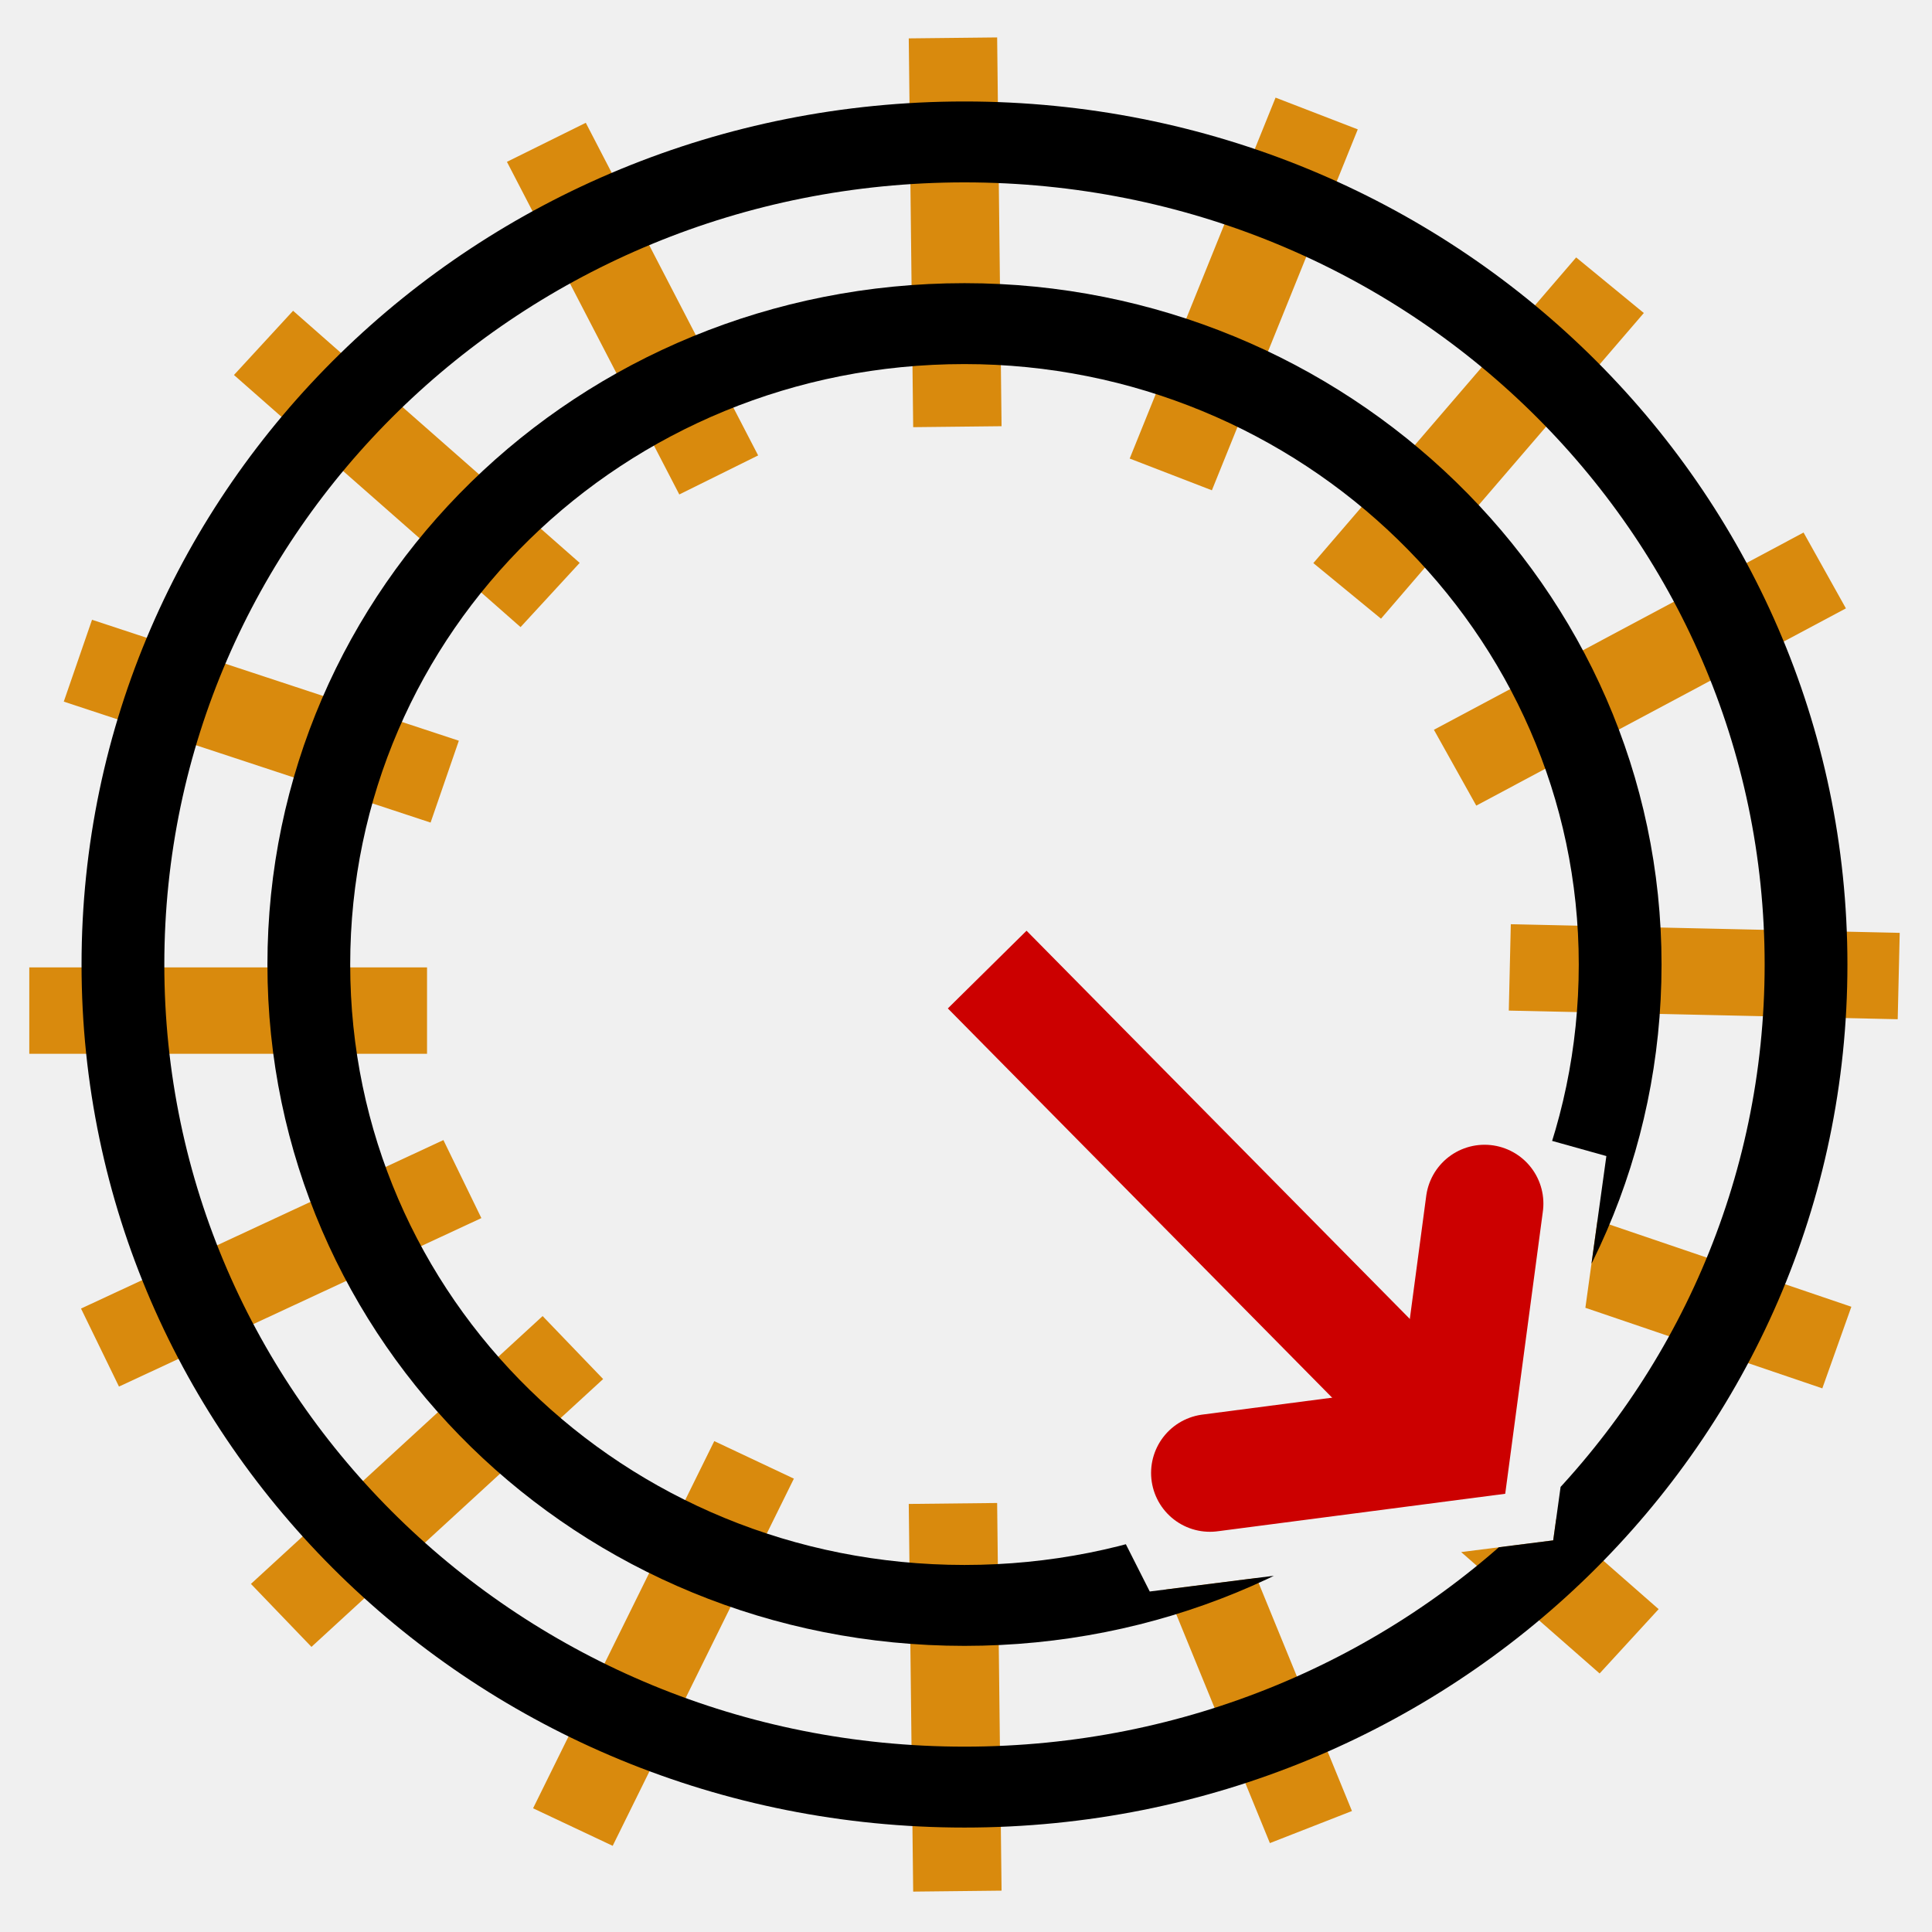
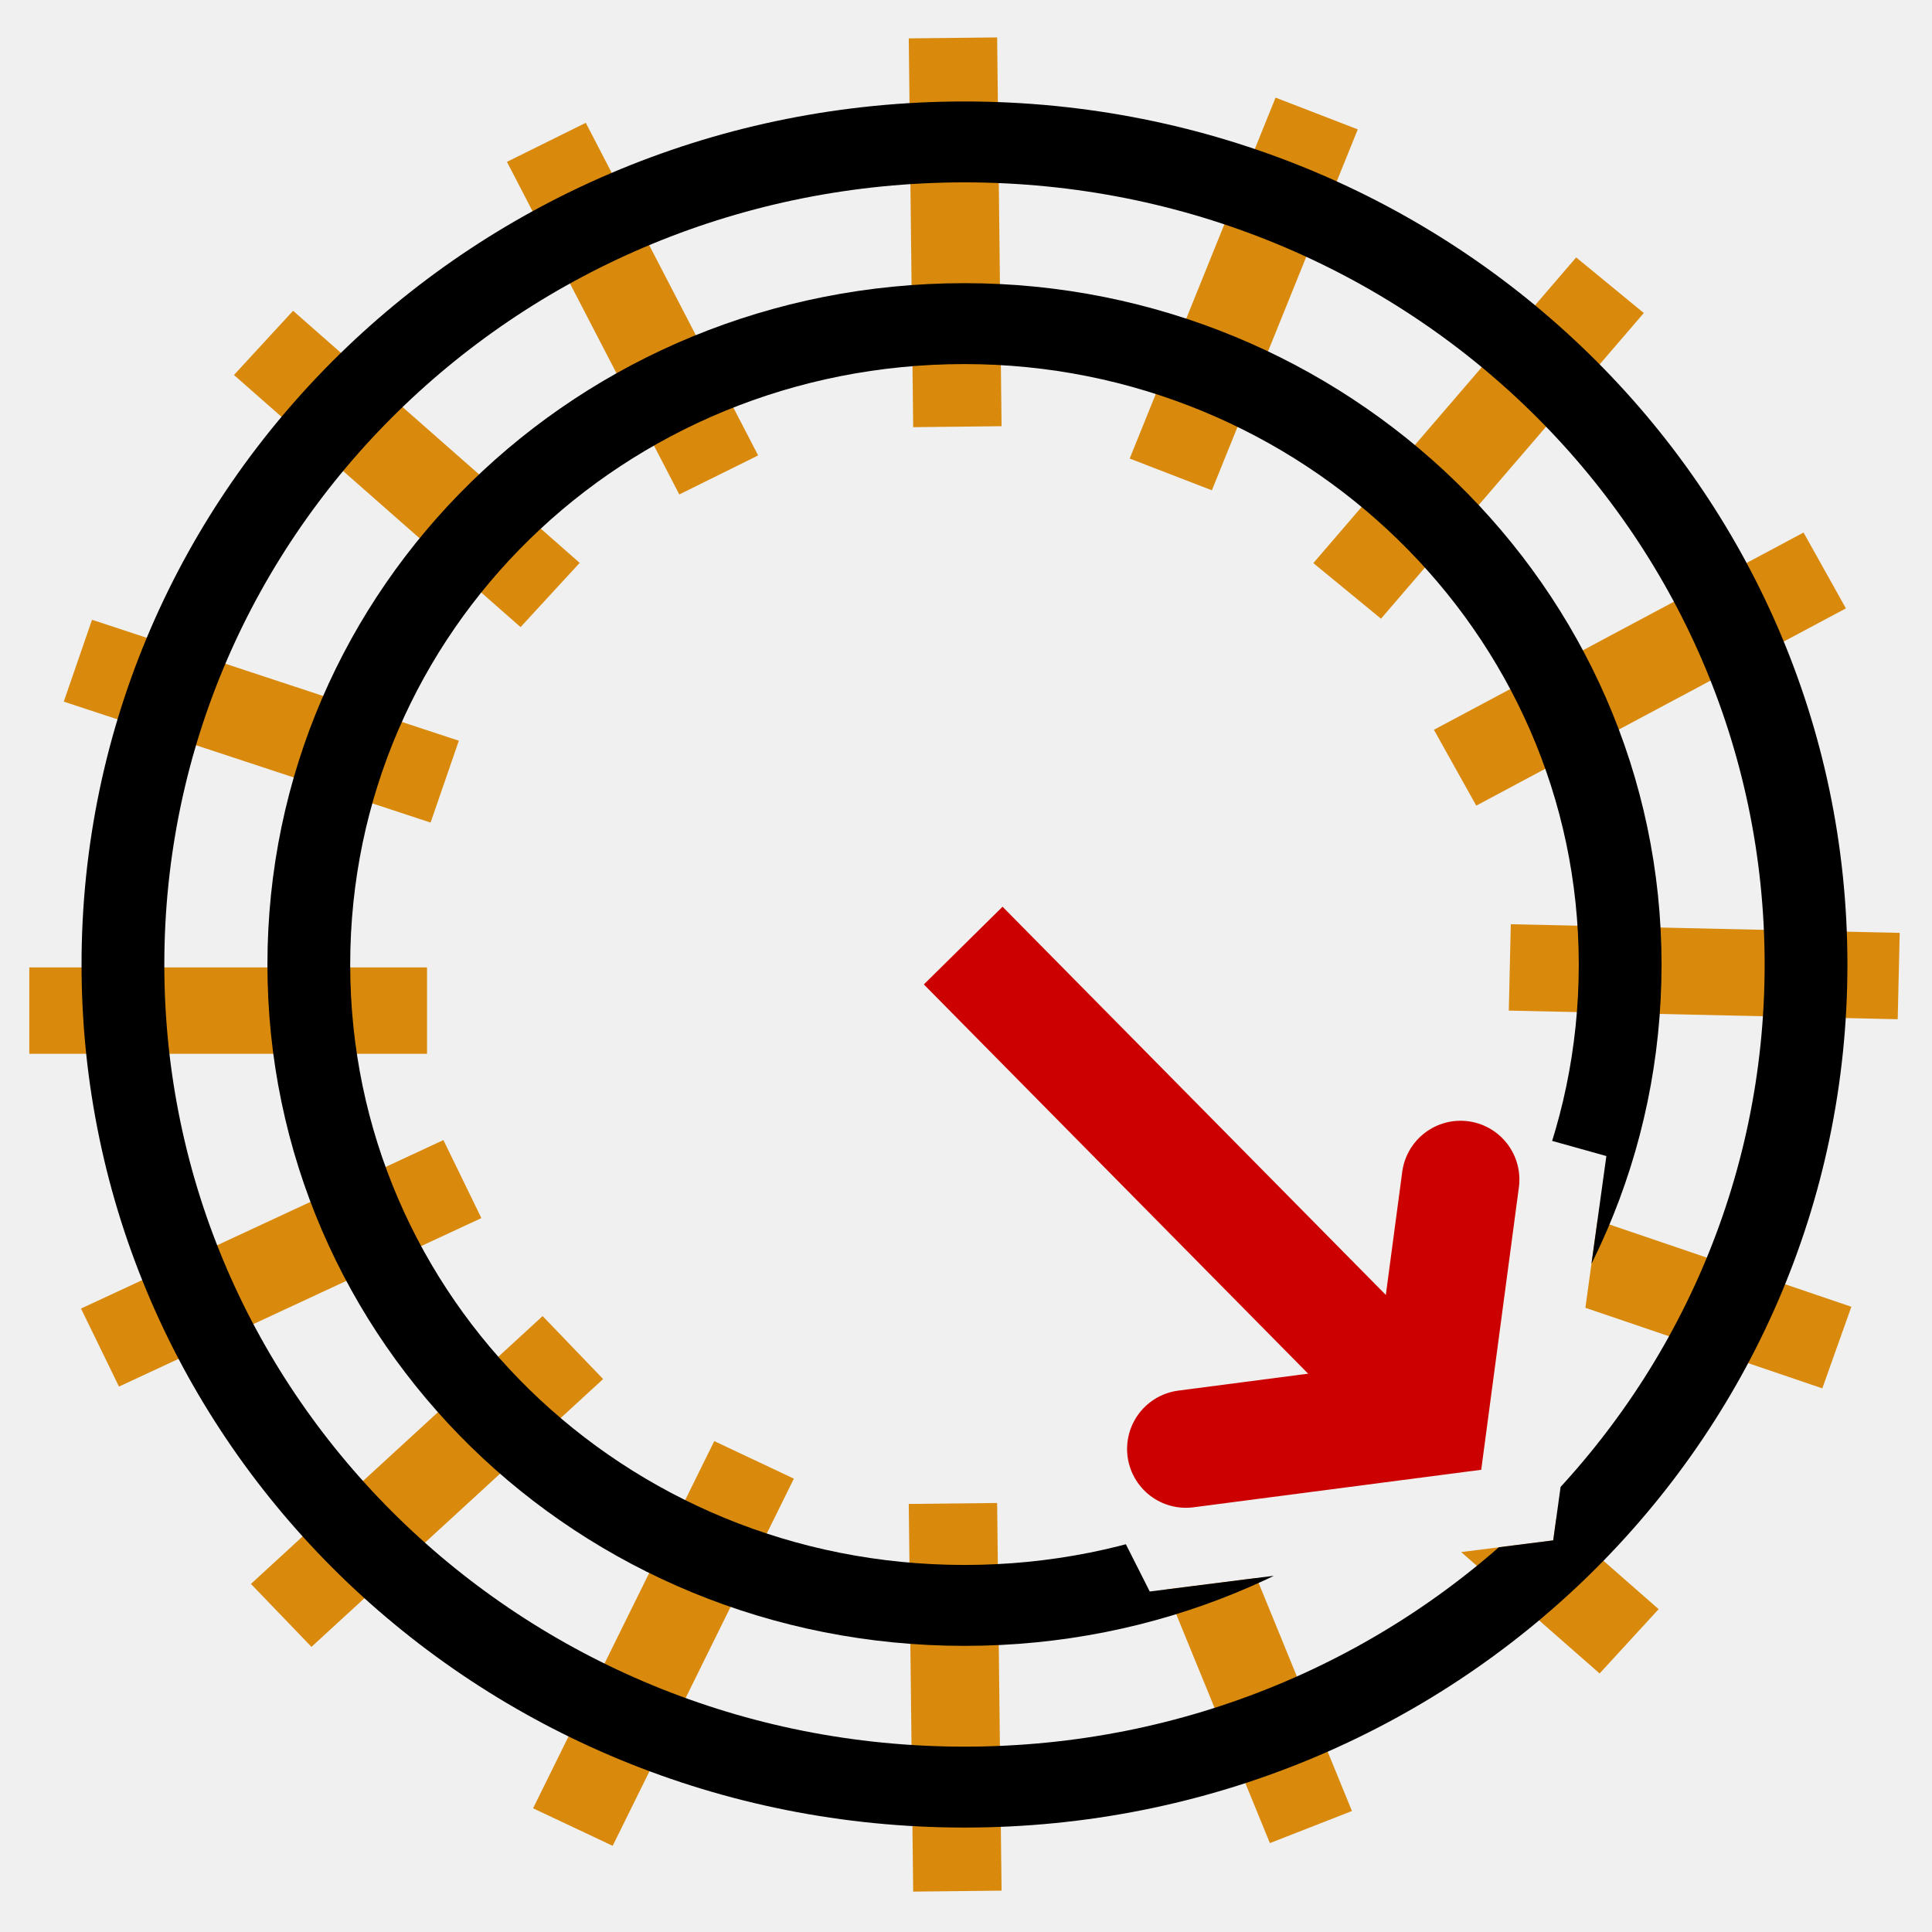
<svg xmlns="http://www.w3.org/2000/svg" version="1.1" id="Layer_1" x="0px" y="0px" viewBox="0 0 48 48" style="enable-background:new 0 0 48 48;" xml:space="preserve">
  <defs id="defs3347">
    <clipPath clipPathUnits="userSpaceOnUse" id="clipPath856">
      <path style="display:none;fill:#ffffff;fill-opacity:1;stroke:none;stroke-width:1.275px;stroke-linecap:butt;stroke-linejoin:miter;stroke-opacity:1" d="m 37.482,37.263 1.203,-8.896 -3.935,-1.125 -8.186,7.584 1.789,3.621 z" id="path858" />
      <path id="lpe_path-effect864" style="fill:#ffffff;fill-opacity:1;stroke:none;stroke-width:1.275px;stroke-linecap:butt;stroke-linejoin:miter;stroke-opacity:1" class="powerclip" d="M -0.817,-1.045 H 49.139 V 48.911 H -0.817 Z M 37.482,37.263 l 1.203,-8.896 -3.935,-1.125 -8.186,7.584 1.789,3.621 z" />
    </clipPath>
    <clipPath clipPathUnits="userSpaceOnUse" id="clipPath860">
      <path style="display:none;fill:#ffffff;fill-opacity:1;stroke:none;stroke-width:1.275px;stroke-linecap:butt;stroke-linejoin:miter;stroke-opacity:1" d="m 37.482,37.263 1.203,-8.896 -3.935,-1.125 -8.186,7.584 1.789,3.621 z" id="path862" />
      <path id="lpe_path-effect868" style="fill:#ffffff;fill-opacity:1;stroke:none;stroke-width:1.275px;stroke-linecap:butt;stroke-linejoin:miter;stroke-opacity:1" class="powerclip" d="M -2,-2.528 H 50.323 V 50.394 H -2 Z m 39.482,39.792 1.203,-8.896 -3.935,-1.125 -8.186,7.584 1.789,3.621 z" />
    </clipPath>
  </defs>
  <style type="text/css" id="style3300">
	.st0{fill:none;stroke:#FBB03B;stroke-width:2;stroke-miterlimit:10;}
	.st1{fill:none;stroke:#000000;stroke-miterlimit:10;}
	.st2{fill:none;stroke:#FF0000;stroke-width:2;stroke-miterlimit:10;}
	.st3{fill:none;stroke:#FF0000;stroke-width:2;stroke-linecap:round;stroke-miterlimit:10;}
</style>
  <style type="text/css" id="style2554">
	.st0{fill:none;stroke:#FBB03B;stroke-width:2;stroke-miterlimit:10;}
	.st1{fill:none;stroke:#000000;stroke-miterlimit:10;}
	.st2{fill:none;stroke:#FF0000;stroke-width:2;stroke-miterlimit:10;}
	.st3{fill:none;stroke:#FF0000;stroke-width:2;stroke-linecap:round;stroke-miterlimit:10;}
	.st4{fill:#FB0000;}
	.st5{font-family:'MyriadPro-Regular';}
	.st6{font-size:12px;}
</style>
  <g id="g2669" transform="matrix(1.098001,0,0,1.073259,-2.566452,-1.723224)" clip-path="url(#clipPath860)">
    <line class="st0" x1="32" y1="43.9" x2="28.8" y2="35.9" id="line2586" style="stroke:#d98a0d;stroke-opacity:1" d="m 32,43.9 -3.2,-8" />
    <line class="st0" x1="23.9" y1="2.483" x2="24" y2="11.483" id="line2556" style="stroke:#d98a0d;stroke-opacity:1" d="m 23.9,2.483 0.1,9" />
    <line class="st0" x1="23.9" y1="36.409" x2="24" y2="45.383" id="line2558" style="stroke:#d98a0d;stroke-opacity:1" d="m 23.9,36.409 0.099,8.974" />
    <line class="st0" x1="36.5" y1="24" x2="45.3" y2="24.2" id="line2560" style="stroke:#d98a0d;stroke-opacity:1" d="m 36.5,24 8.8,0.2" />
    <line class="st0" x1="3" y1="25" x2="12" y2="25" id="line2562" style="stroke:#d98a0d;stroke-opacity:1" d="m 3,25 h 9" />
    <line class="st0" x1="8.3" y1="9.543" x2="14.785" y2="15.379" id="line2564" style="stroke:#d98a0d;stroke-opacity:1" d="M 8.3,9.543 14.785,15.379" />
    <line class="st0" x1="38.767" y1="8.208" x2="32.82" y2="15.284" id="line2566" style="stroke:#d98a0d;stroke-opacity:1" d="M 38.767,8.208 32.82,15.284" />
    <line class="st0" x1="32.13" y1="4.233" x2="28.829" y2="12.588" id="line2568" style="stroke:#d98a0d;stroke-opacity:1" d="M 32.13,4.233 28.829,12.588" />
    <line class="st0" x1="43.626" y1="14.811" x2="35.262" y2="19.377" id="line2570" style="stroke:#d98a0d;stroke-opacity:1" d="m 43.626,14.811 -8.364,4.566" />
    <line class="st0" x1="14.7" y1="4.9" x2="18.6" y2="12.6" id="line2572" style="stroke:#d98a0d;stroke-opacity:1" d="M 14.7,4.9 18.6,12.6" />
    <line class="st0" x1="4.1" y1="16.9" x2="12.4" y2="19.7" id="line2574" style="stroke:#d98a0d;stroke-opacity:1" d="M 4.1,16.9 12.4,19.7" />
    <line class="st0" x1="8.7" y1="39" x2="15.3" y2="32.8" id="line2576" style="stroke:#d98a0d;stroke-opacity:1" d="M 8.7,39 15.3,32.8" />
    <line class="st0" x1="4.6" y1="32.8" x2="12.8" y2="28.9" id="line2578" style="stroke:#d98a0d;stroke-opacity:1" d="M 4.6,32.8 12.8,28.9" />
    <line class="st0" x1="15.3" y1="43.9" x2="19.4" y2="35.4" id="line2580" style="stroke:#d98a0d;stroke-opacity:1" d="m 15.3,43.9 4.1,-8.5" />
    <line class="st0" x1="39.2" y1="39.6" x2="32.4" y2="33.5" id="line2582" style="stroke:#d98a0d;stroke-opacity:1" d="M 39.2,39.6 32.4,33.5" />
    <line class="st0" x1="43.9" y1="32.8" x2="34.7" y2="29.6" id="line2584" style="stroke:#d98a0d;stroke-opacity:1" d="M 43.9,32.8 34.7,29.6" />
  </g>
  <g id="g2682" transform="matrix(1.098001,0,0,1.073259,-2.566452,-1.723224)" style="stroke-width:1.873;stroke-miterlimit:10;stroke-dasharray:none" clip-path="url(#clipPath856)">
    <path class="st1" d="m 43.203,23.933 c 0,10.536 -8.506,19.042 -19.042,19.042 -10.536,0 -19.042,-8.506 -19.042,-19.042 0,-10.536 8.506,-19.042 19.042,-19.042 10.536,0 19.042,8.506 19.042,19.042 z" id="path2588" style="stroke-width:1.873;stroke-miterlimit:10;stroke-dasharray:none" />
    <path class="st1" d="m 38.997,23.933 c 0,8.23 -6.606,14.836 -14.836,14.836 -8.23,0 -14.836,-6.606 -14.836,-14.836 0,-8.23 6.606,-14.836 14.836,-14.836 8.122,0 14.836,6.606 14.836,14.836 z" id="path2590" style="stroke-width:1.873;stroke-miterlimit:10;stroke-dasharray:none" />
  </g>
-   <g id="g3424" transform="matrix(1.05044,0,0,1.05044,-0.9066482,-1.577676)">
+   <g id="g3424" transform="matrix(1.05044,0,0,1.05044,-1.502906,-2.173934)">
    <line class="st2" x1="35.226" y1="35.59" x2="24.212" y2="24.434" id="line876" style="fill:none;stroke:#cc0000;stroke-width:2.616;stroke-miterlimit:10;stroke-dasharray:none;stroke-opacity:1" />
    <polyline class="st3" points="32.3,37.8 36.9,37.2 37.5,32.7 " id="polyline878" transform="matrix(1.249175,0,0,1.249175,-10.8686,-10.87911)" style="fill:none;stroke:#cc0000;stroke-width:2.228;stroke-linecap:round;stroke-miterlimit:10;stroke-dasharray:none;stroke-opacity:1" />
  </g>
</svg>
